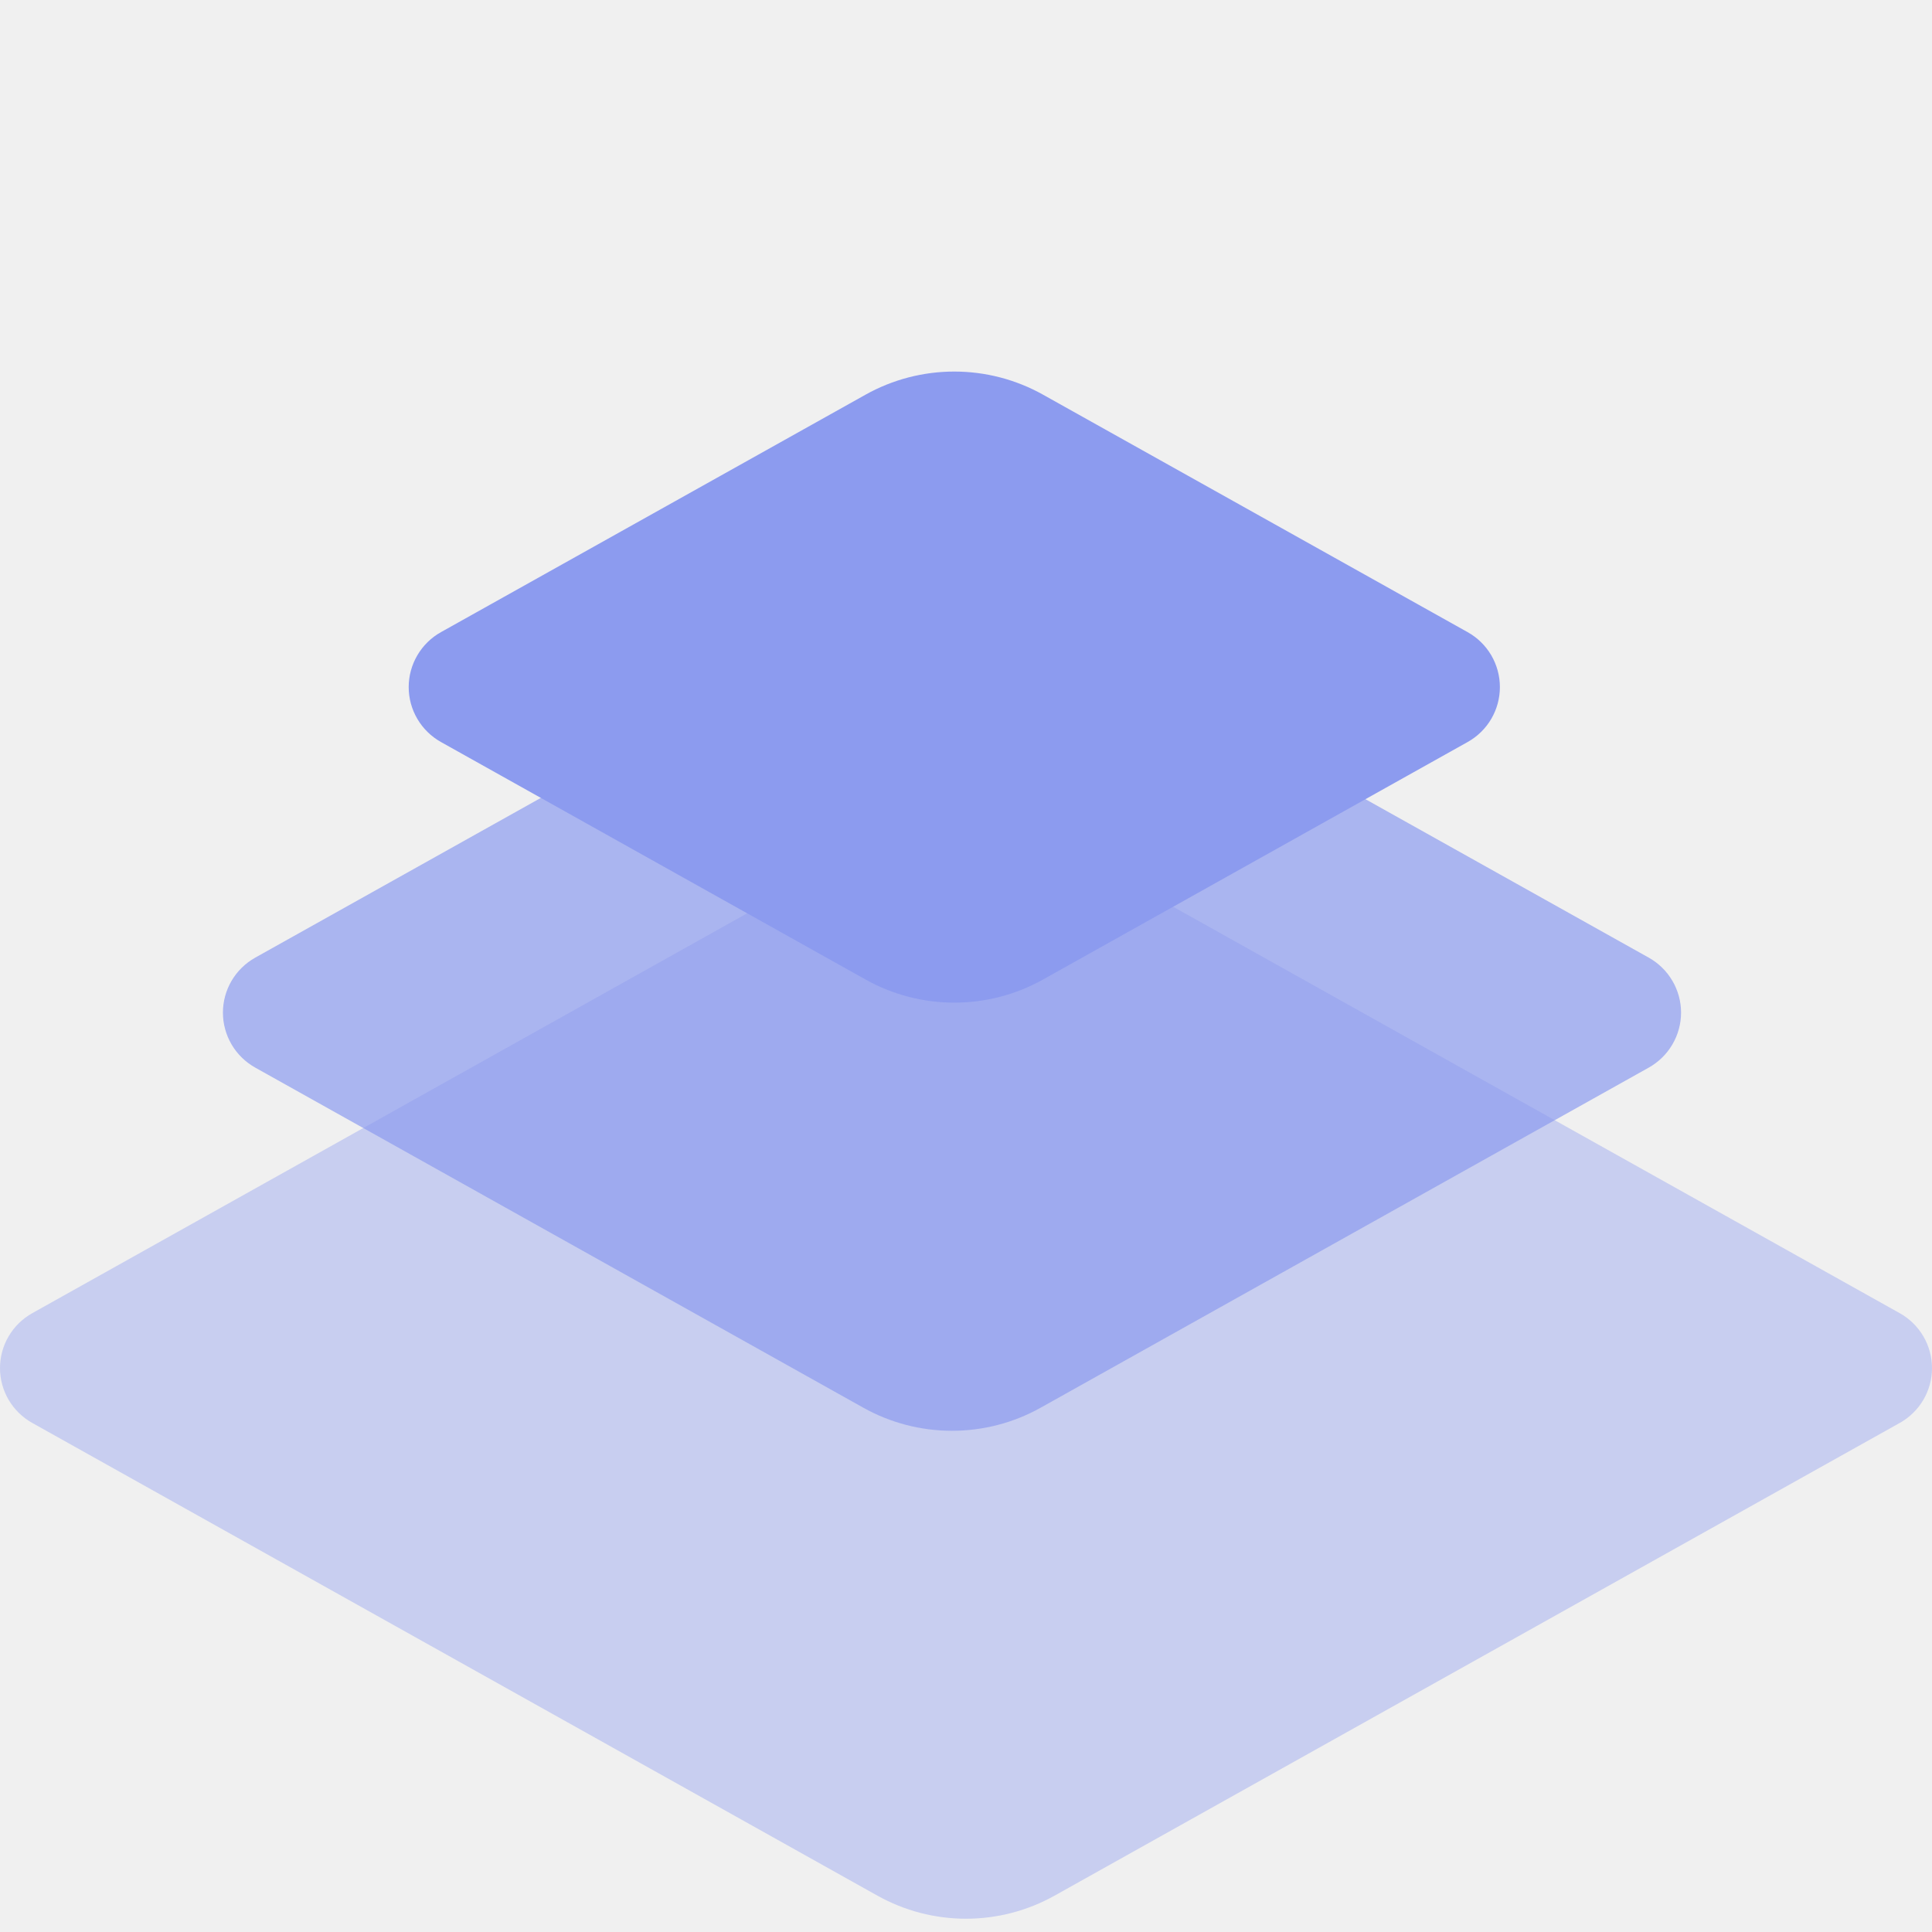
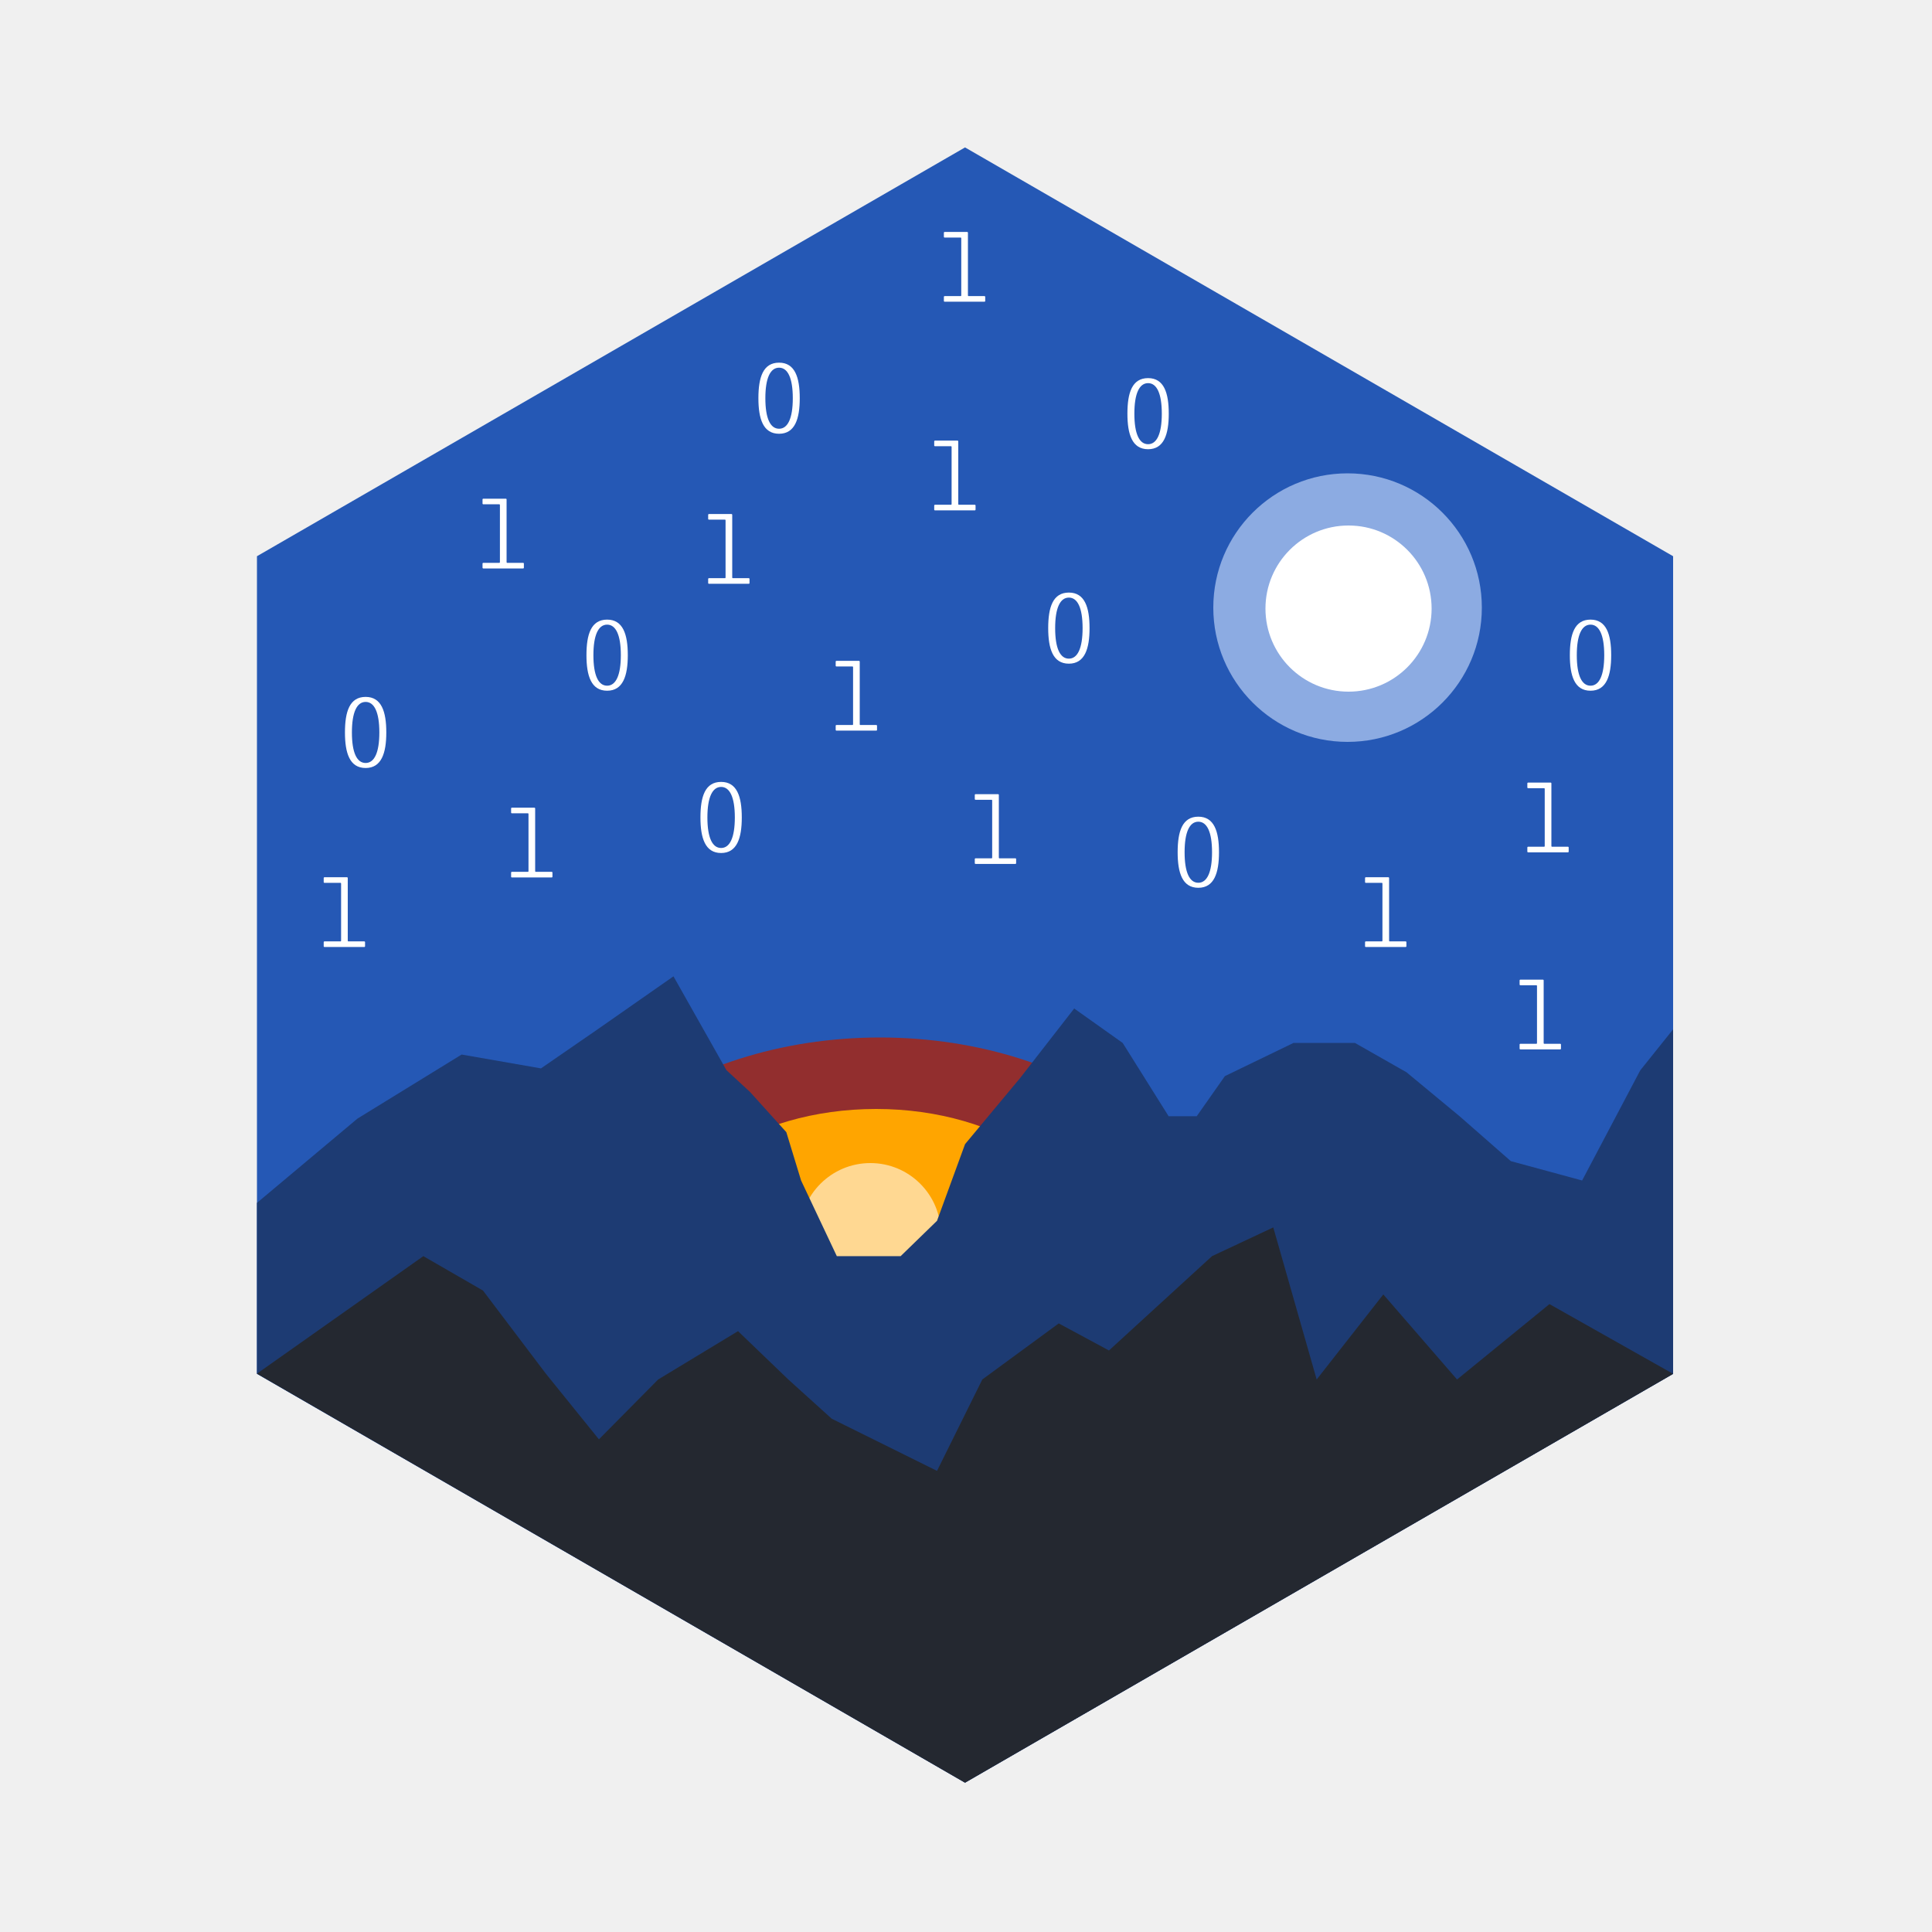
- <svg xmlns="http://www.w3.org/2000/svg" width="52px" height="52px" viewBox="0 0 52 52" version="1.1">
+ <svg xmlns="http://www.w3.org/2000/svg" viewBox="0 0 1000 1000">
  <defs>
-     <filter id="filter">
-       <feColorMatrix type="matrix" values="0 0 0 0 0.263 0 0 0 0 0.329 0 0 0 0 0.867 0 0 0 1 0" />
-     </filter>
+     <style>.a{fill:#2558b5;}.b{fill:#922e2e;}.c{fill:orange;}.d{fill:#ffd892;}.e{fill:#1d3b73;}.f{fill:#242830;}.g{fill:#fff;}.h{fill:#8cabe2;}</style>
  </defs>
-   <g fill="none" stroke="none">
-     <g filter="url(#filter)">
-       <g>
-         <rect x="0" y="4.26325641e-14" width="52" height="52" />
-         <path d="M23.297,26.364 L11.87,19.973 C11.606,19.826 11.386,19.611 11.233,19.351 C11.081,19.09 11,18.795 11,18.493 C11,18.192 11.081,17.896 11.233,17.636 C11.386,17.376 11.606,17.161 11.87,17.014 L23.297,10.622 C24.026,10.214 24.848,10 25.685,10 C26.521,10 27.344,10.214 28.073,10.622 L39.5,17.014 C39.764,17.161 39.983,17.376 40.136,17.636 C40.289,17.896 40.37,18.192 40.37,18.493 C40.37,18.795 40.289,19.09 40.136,19.351 C39.983,19.611 39.764,19.826 39.5,19.973 L28.073,26.364 C27.344,26.772 26.521,26.986 25.685,26.986 C24.848,26.986 24.026,26.772 23.297,26.364 Z" id="Path" fill="#2196F3" fill-rule="nonzero" transform="translate(25.68495, 18.4932) rotate(180) translate(-25.68495, -18.4932)" />
-         <path d="M23.235,37.888 L6.87,28.735 C6.606,28.587 6.386,28.372 6.234,28.112 C6.081,27.852 6,27.556 6,27.255 C6,26.954 6.081,26.658 6.234,26.398 C6.386,26.138 6.606,25.923 6.87,25.775 L23.235,16.622 C23.964,16.214 24.787,16 25.623,16 C26.459,16 27.282,16.214 28.011,16.622 L44.376,25.775 C44.64,25.923 44.86,26.138 45.013,26.398 C45.165,26.658 45.246,26.954 45.246,27.255 C45.246,27.556 45.165,27.852 45.013,28.112 C44.86,28.372 44.64,28.587 44.376,28.735 L28.011,37.888 C27.282,38.296 26.459,38.51 25.623,38.51 C24.787,38.51 23.964,38.296 23.235,37.888 Z" id="Path" fill="#2196F3" fill-rule="nonzero" opacity="0.7" transform="translate(25.623, 27.25495) rotate(180) translate(-25.623, -27.25495)" />
-         <path d="M23.616,51.022 L0.869,38.299 C0.605,38.151 0.386,37.937 0.233,37.677 C0.08,37.417 0,37.122 0,36.821 C0,36.52 0.08,36.225 0.233,35.965 C0.386,35.706 0.605,35.491 0.869,35.344 L23.616,22.621 C24.344,22.214 25.165,22 26,22 C26.835,22 27.656,22.214 28.384,22.621 L51.131,35.344 C51.395,35.491 51.614,35.706 51.767,35.965 C51.92,36.225 52,36.52 52,36.821 C52,37.122 51.92,37.417 51.767,37.677 C51.614,37.937 51.395,38.151 51.131,38.299 L28.384,51.022 C27.656,51.429 26.835,51.643 26,51.643 C25.165,51.643 24.344,51.429 23.616,51.022 Z" id="Path" fill="#2196F3" fill-rule="nonzero" opacity="0.4" transform="translate(26, 36.8214) rotate(180) translate(-26, -36.8214)" />
-       </g>
-     </g>
-   </g>
+   <polygon class="a" points="499.5 76.302 133 287.901 133 711.099 499.5 922.698 866 711.099 866 287.901 499.5 76.302" />
+   <ellipse class="b" cx="455.5" cy="678.5" rx="187.5" ry="141.5" />
+   <ellipse class="c" cx="453.5" cy="653.5" rx="116.5" ry="79.5" />
+   <circle class="d" cx="450.5" cy="638.5" r="36.5" />
+   <polygon class="e" points="133 622.606 185 579 238.936 545.827 280 553 309 533 348.587 505.347 376 553.908 388.22 565.212 407 586 414.642 611.024 433.138 650.181 466.165 650.181 485 631.882 499.5 592.22 528 558 556 522 581.101 539.827 604.881 577.764 619.413 577.764 634 557 669.5 539.827 701.321 539.827 728 555 755.486 577.764 782 601 818.899 611.024 849 554 866 532.771 866 711.099 499.5 922.698 133 711 133 622.606" />
+   <polyline class="f" points="499.5 922.698 866 711.099 802 675 754.165 714.022 716 670 681.505 714.022 659.046 635.307 627.339 650.181 574 699 548 685 508.44 714.022 485 761.321 430.495 734.323 408.037 714.022 382 689 340.661 714.022 310 745 282.532 711 250 668 219.119 650.181 133 711" />
+   <path class="g" d="M262.208,290.928c0,.3.1.4.35.4h8.151a.397.397,0,0,1,.449.45v2a.397.397,0,0,1-.449.45h-20.502a.398.398,0,0,1-.45-.45v-2a.398.398,0,0,1,.45-.45h8.201c.25,0,.35-.1.35-.4V261.426c0-.3-.1-.4-.35-.4h-8.201a.398.398,0,0,1-.45-.45v-2a.398.398,0,0,1,.45-.45h11.551a.398.398,0,0,1,.45.45Z" />
+   <path class="g" d="M500.999,152.865c0,.3.1.4.35.4H509.5a.397.397,0,0,1,.449.45v2a.397.397,0,0,1-.449.45h-20.502a.398.398,0,0,1-.45-.45v-2a.398.398,0,0,1,.45-.45h8.201c.25,0,.35-.1.35-.4V123.363c0-.3-.1-.4-.35-.4h-8.201a.398.398,0,0,1-.45-.45V120.513a.398.398,0,0,1,.45-.45h11.551a.398.398,0,0,1,.45.45Z" />
+   <path class="g" d="M378.999,298.865c0,.3.1.4.35.4H387.5a.397.397,0,0,1,.449.45v2a.397.397,0,0,1-.449.45h-20.502a.398.398,0,0,1-.45-.45v-2a.398.398,0,0,1,.45-.45h8.201c.25,0,.35-.1.35-.4V269.363c0-.3-.1-.4-.35-.4h-8.201a.398.398,0,0,1-.45-.45V266.513a.398.398,0,0,1,.45-.45h11.551a.398.398,0,0,1,.45.45Z" />
+   <path class="g" d="M276.999,450.865c0,.3.1.4.35.4H285.5a.397.397,0,0,1,.449.45v2a.397.397,0,0,1-.449.45h-20.502a.398.398,0,0,1-.45-.45v-2a.398.398,0,0,1,.45-.45h8.201c.25,0,.35-.1.35-.4V421.363c0-.3-.1-.4-.35-.4h-8.201a.398.398,0,0,1-.45-.45V418.513a.398.398,0,0,1,.45-.45h11.551a.398.398,0,0,1,.45.45Z" />
+   <path class="g" d="M495.999,260.865c0,.3.1.4.35.4H504.5a.397.397,0,0,1,.449.45v2a.397.397,0,0,1-.449.45h-20.502a.398.398,0,0,1-.45-.45v-2a.398.398,0,0,1,.45-.45h8.201c.25,0,.35-.1.35-.4V231.363c0-.3-.1-.4-.35-.4h-8.201a.398.398,0,0,1-.45-.45V228.513a.398.398,0,0,1,.45-.45h11.551a.398.398,0,0,1,.45.45Z" />
+   <path class="g" d="M444.999,374.865c0,.3.1.4.35.4H453.5a.397.397,0,0,1,.449.45v2a.397.397,0,0,1-.449.45h-20.502a.398.398,0,0,1-.45-.45v-2a.398.398,0,0,1,.45-.45h8.201c.25,0,.35-.1.35-.4V345.363c0-.3-.1-.4-.35-.4h-8.201a.398.398,0,0,1-.45-.45V342.513a.398.398,0,0,1,.45-.45h11.551a.398.398,0,0,1,.45.45Z" />
+   <path class="g" d="M516.999,443.865c0,.3.1.4.35.4H525.5a.397.397,0,0,1,.449.45v2a.397.397,0,0,1-.449.45h-20.502a.398.398,0,0,1-.45-.45v-2a.398.398,0,0,1,.45-.45h8.201c.25,0,.35-.1.35-.4V414.363c0-.3-.1-.4-.35-.4h-8.201a.398.398,0,0,1-.45-.45V411.513a.398.398,0,0,1,.45-.45h11.551a.398.398,0,0,1,.45.45Z" />
+   <path class="g" d="M403.249,224.515c-8.251,0-10.701-7.701-10.701-18.401,0-10.8,2.4-18.401,10.701-18.401,8.2,0,10.7,7.601,10.7,18.401C413.949,216.814,411.449,224.515,403.249,224.515Zm0-34.202c-4.551,0-7.101,5.4-7.101,15.801,0,10.451,2.55,15.801,7.101,15.801,4.5,0,7.101-5.351,7.101-15.801S407.749,190.313,403.249,190.313Z" />
+   <path class="g" d="M314.249,357.515c-8.251,0-10.701-7.701-10.701-18.401,0-10.8,2.4-18.401,10.701-18.401,8.2,0,10.7,7.601,10.7,18.401C324.949,349.814,322.449,357.515,314.249,357.515Zm0-34.202c-4.551,0-7.101,5.4-7.101,15.801,0,10.451,2.55,15.801,7.101,15.801,4.5,0,7.101-5.351,7.101-15.801S318.749,323.313,314.249,323.313Z" />
+   <path class="g" d="M373.249,441.515c-8.251,0-10.701-7.701-10.701-18.401,0-10.8,2.4-18.401,10.701-18.401,8.2,0,10.7,7.601,10.7,18.401C383.949,433.814,381.449,441.515,373.249,441.515Zm0-34.202c-4.551,0-7.101,5.4-7.101,15.801,0,10.451,2.55,15.801,7.101,15.801,4.5,0,7.101-5.351,7.101-15.801S377.749,407.313,373.249,407.313Z" />
+   <path class="g" d="M620.249,459.515c-8.251,0-10.701-7.701-10.701-18.401,0-10.8,2.4-18.401,10.701-18.401,8.2,0,10.7,7.601,10.7,18.401C630.949,451.814,628.449,459.515,620.249,459.515Zm0-34.202c-4.551,0-7.101,5.4-7.101,15.801,0,10.451,2.55,15.801,7.101,15.801,4.5,0,7.101-5.351,7.101-15.801S624.749,425.313,620.249,425.313Z" />
+   <path class="g" d="M553.249,343.515c-8.251,0-10.701-7.701-10.701-18.401,0-10.8,2.4-18.401,10.701-18.401,8.2,0,10.7,7.601,10.7,18.401C563.949,335.814,561.449,343.515,553.249,343.515Zm0-34.202c-4.551,0-7.101,5.4-7.101,15.801,0,10.451,2.55,15.801,7.101,15.801,4.5,0,7.101-5.351,7.101-15.801S557.749,309.313,553.249,309.313Z" />
+   <path class="g" d="M823.249,357.515c-8.251,0-10.701-7.701-10.701-18.401,0-10.8,2.4-18.401,10.701-18.401,8.2,0,10.7,7.601,10.7,18.401C833.949,349.814,831.449,357.515,823.249,357.515Zm0-34.202c-4.551,0-7.101,5.4-7.101,15.801,0,10.451,2.55,15.801,7.101,15.801,4.5,0,7.101-5.351,7.101-15.801S827.749,323.313,823.249,323.313Z" />
+   <path class="g" d="M594.249,232.515c-8.251,0-10.701-7.701-10.701-18.401,0-10.8,2.4-18.401,10.701-18.401,8.2,0,10.7,7.601,10.7,18.401C604.949,224.814,602.449,232.515,594.249,232.515Zm0-34.202c-4.551,0-7.101,5.4-7.101,15.801,0,10.451,2.55,15.801,7.101,15.801,4.5,0,7.101-5.351,7.101-15.801S598.749,198.313,594.249,198.313Z" />
+   <path class="g" d="M189.249,397.515c-8.251,0-10.701-7.701-10.701-18.401,0-10.8,2.4-18.401,10.701-18.401,8.2,0,10.7,7.601,10.7,18.401C199.949,389.814,197.449,397.515,189.249,397.515Zm0-34.202c-4.551,0-7.101,5.4-7.101,15.801,0,10.451,2.55,15.801,7.101,15.801,4.5,0,7.101-5.351,7.101-15.801S193.749,363.313,189.249,363.313Z" />
+   <path class="g" d="M798.999,539.865c0,.3.1.399.35.399H807.5a.397.397,0,0,1,.449.45v2a.397.397,0,0,1-.449.45H786.998a.398.398,0,0,1-.45-.45v-2a.398.398,0,0,1,.45-.45h8.201c.25,0,.35-.1.35-.399v-29.502c0-.301-.1-.4-.35-.4h-8.201a.398.398,0,0,1-.45-.449v-2.001a.398.398,0,0,1,.45-.45h11.551a.398.398,0,0,1,.45.45Z" />
+   <path class="g" d="M802.999,437.865c0,.3.1.4.35.4H811.5a.397.397,0,0,1,.449.45v2a.397.397,0,0,1-.449.45H790.998a.398.398,0,0,1-.45-.45v-2a.398.398,0,0,1,.45-.45h8.201c.25,0,.35-.1.35-.4V408.363c0-.3-.1-.4-.35-.4h-8.201a.398.398,0,0,1-.45-.45V405.513a.398.398,0,0,1,.45-.45h11.551a.398.398,0,0,1,.45.45Z" />
+   <path class="g" d="M718.999,486.865c0,.3.1.4.35.4H727.5a.397.397,0,0,1,.449.45v2a.397.397,0,0,1-.449.45H706.998a.398.398,0,0,1-.45-.45v-2a.398.398,0,0,1,.45-.45h8.201c.25,0,.35-.1.35-.4V457.363c0-.3-.1-.4-.35-.4h-8.201a.398.398,0,0,1-.45-.45V454.513a.398.398,0,0,1,.45-.45h11.551a.398.398,0,0,1,.45.45Z" />
+   <path class="g" d="M179.999,486.865c0,.3.1.4.35.4H188.5a.397.397,0,0,1,.449.45v2a.397.397,0,0,1-.449.45H167.998a.398.398,0,0,1-.45-.45v-2a.398.398,0,0,1,.45-.45h8.201c.25,0,.35-.1.35-.4V457.363c0-.3-.1-.4-.35-.4h-8.201a.398.398,0,0,1-.45-.45V454.513a.398.398,0,0,1,.45-.45h11.551a.398.398,0,0,1,.45.45Z" />
+   <circle class="h" cx="697.5" cy="314.5" r="69.5" />
+   <circle class="g" cx="698" cy="315" r="43" />
</svg>
